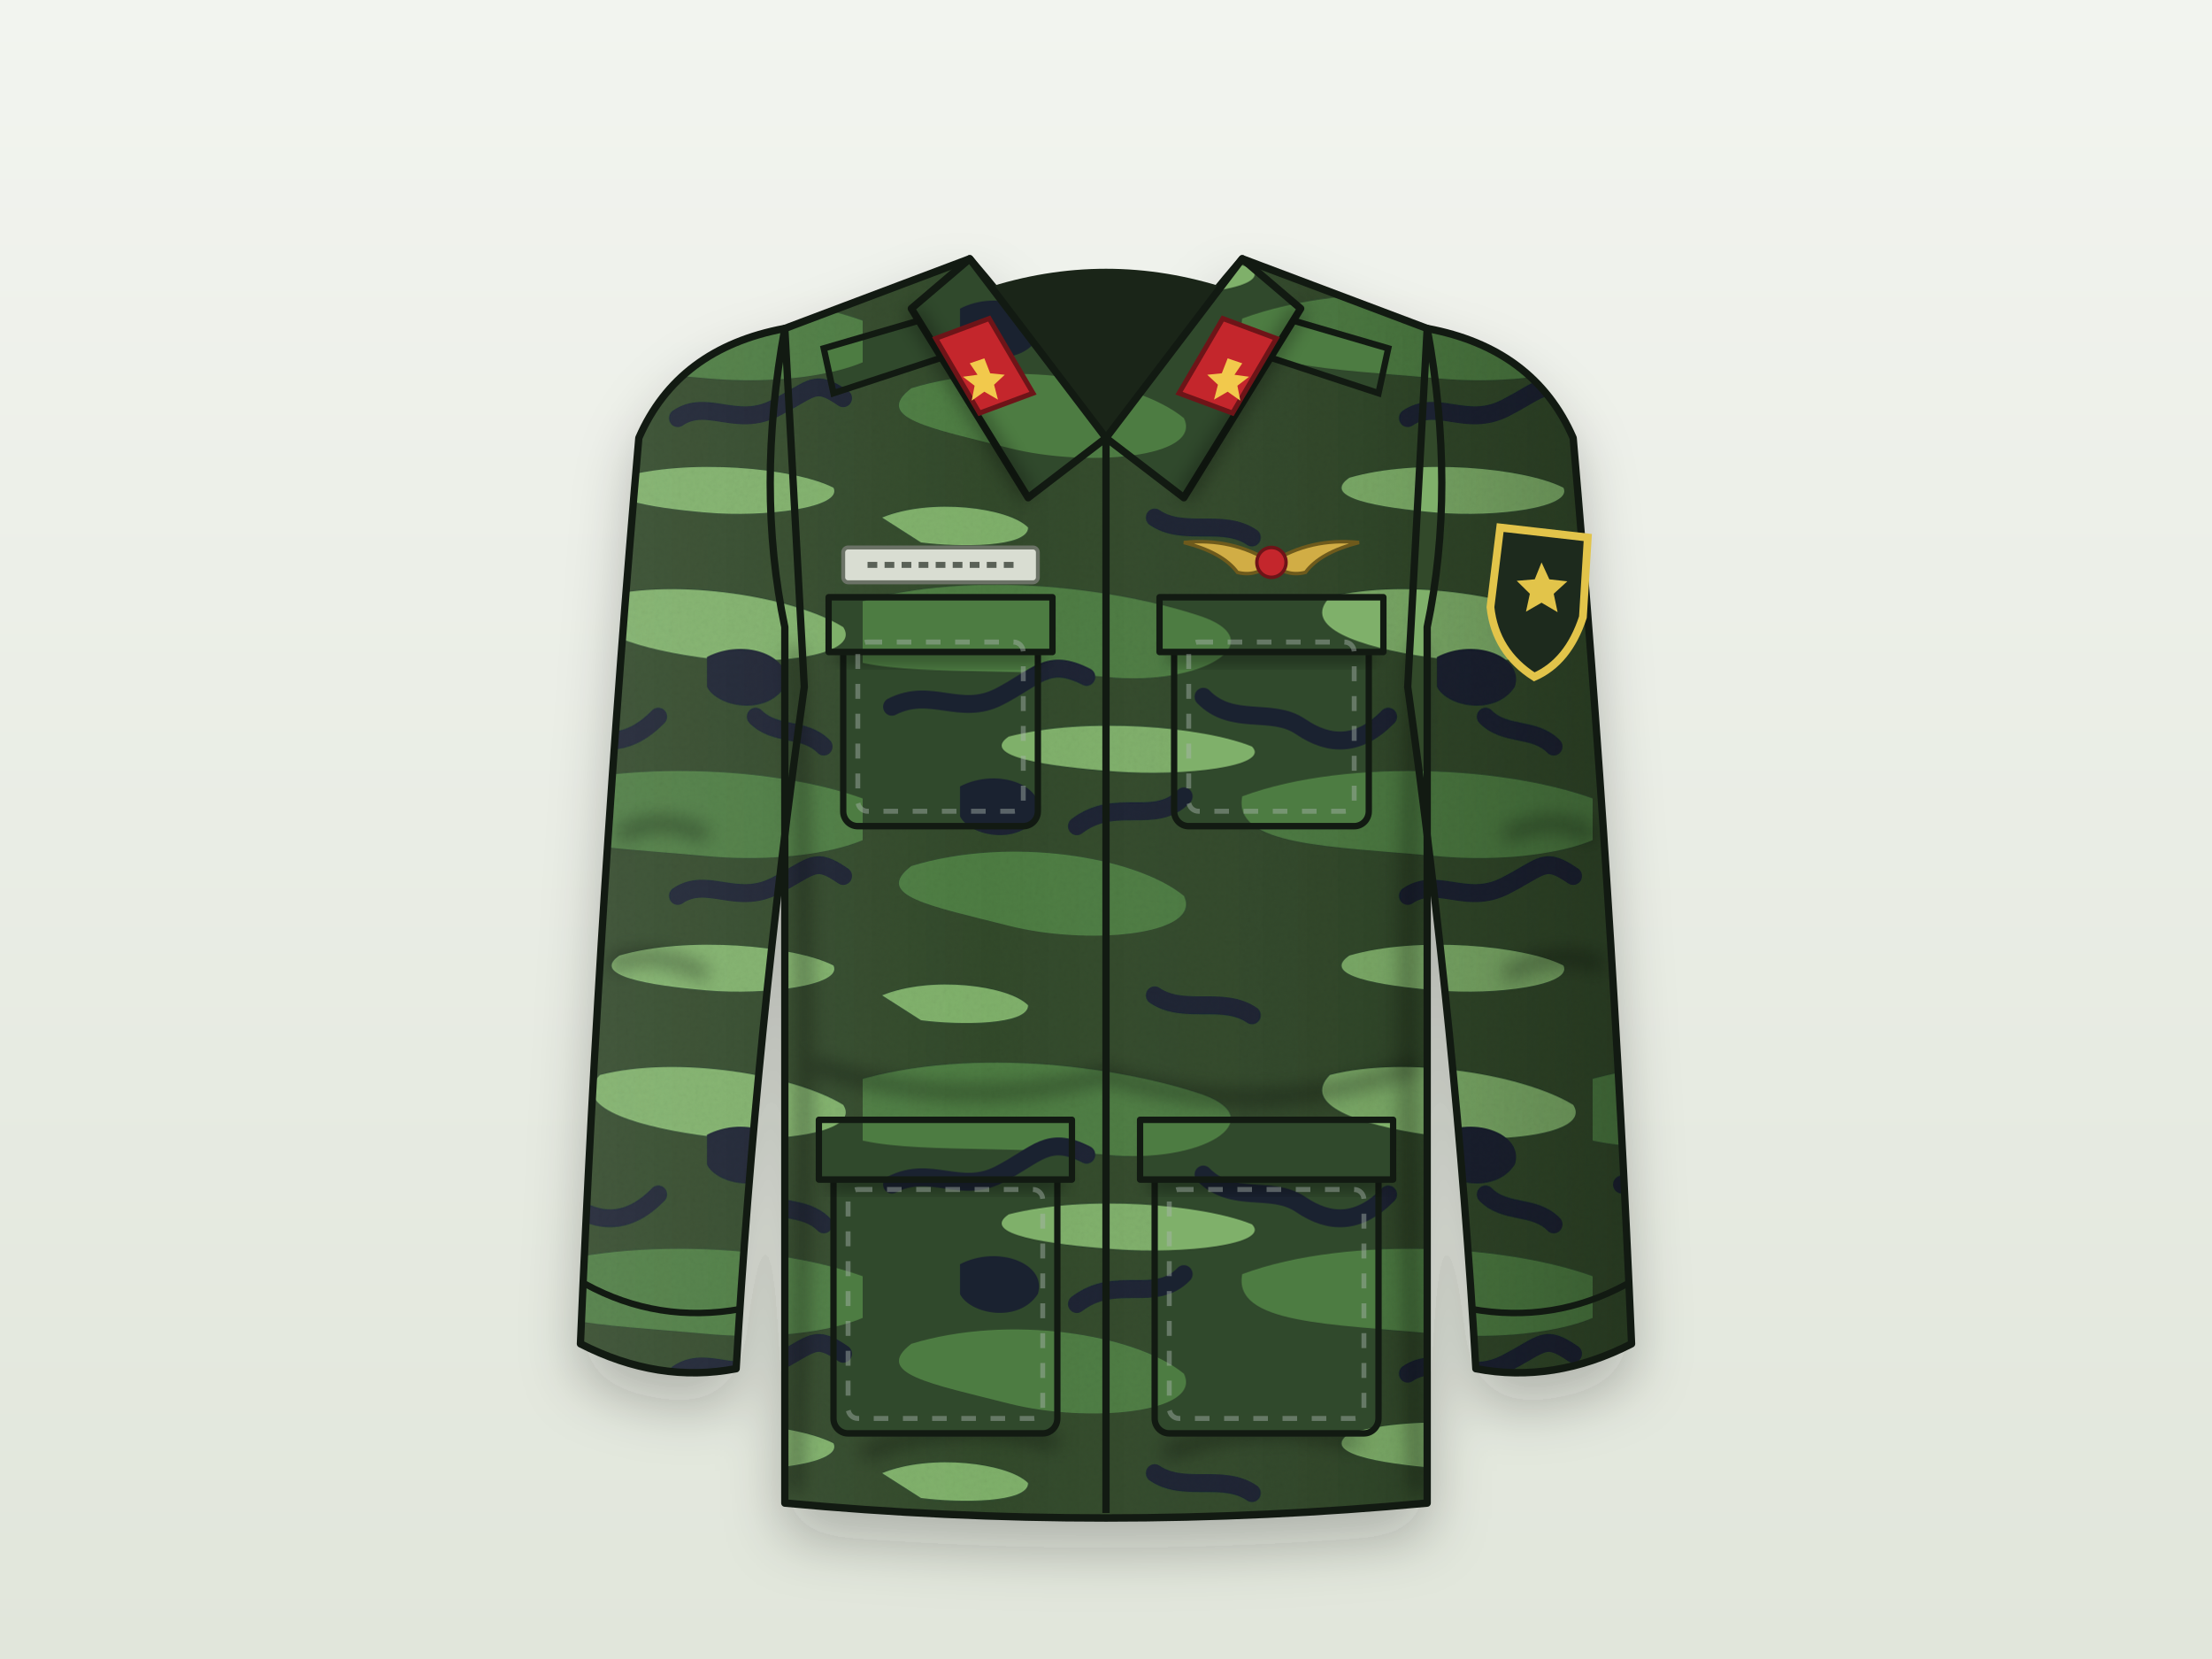
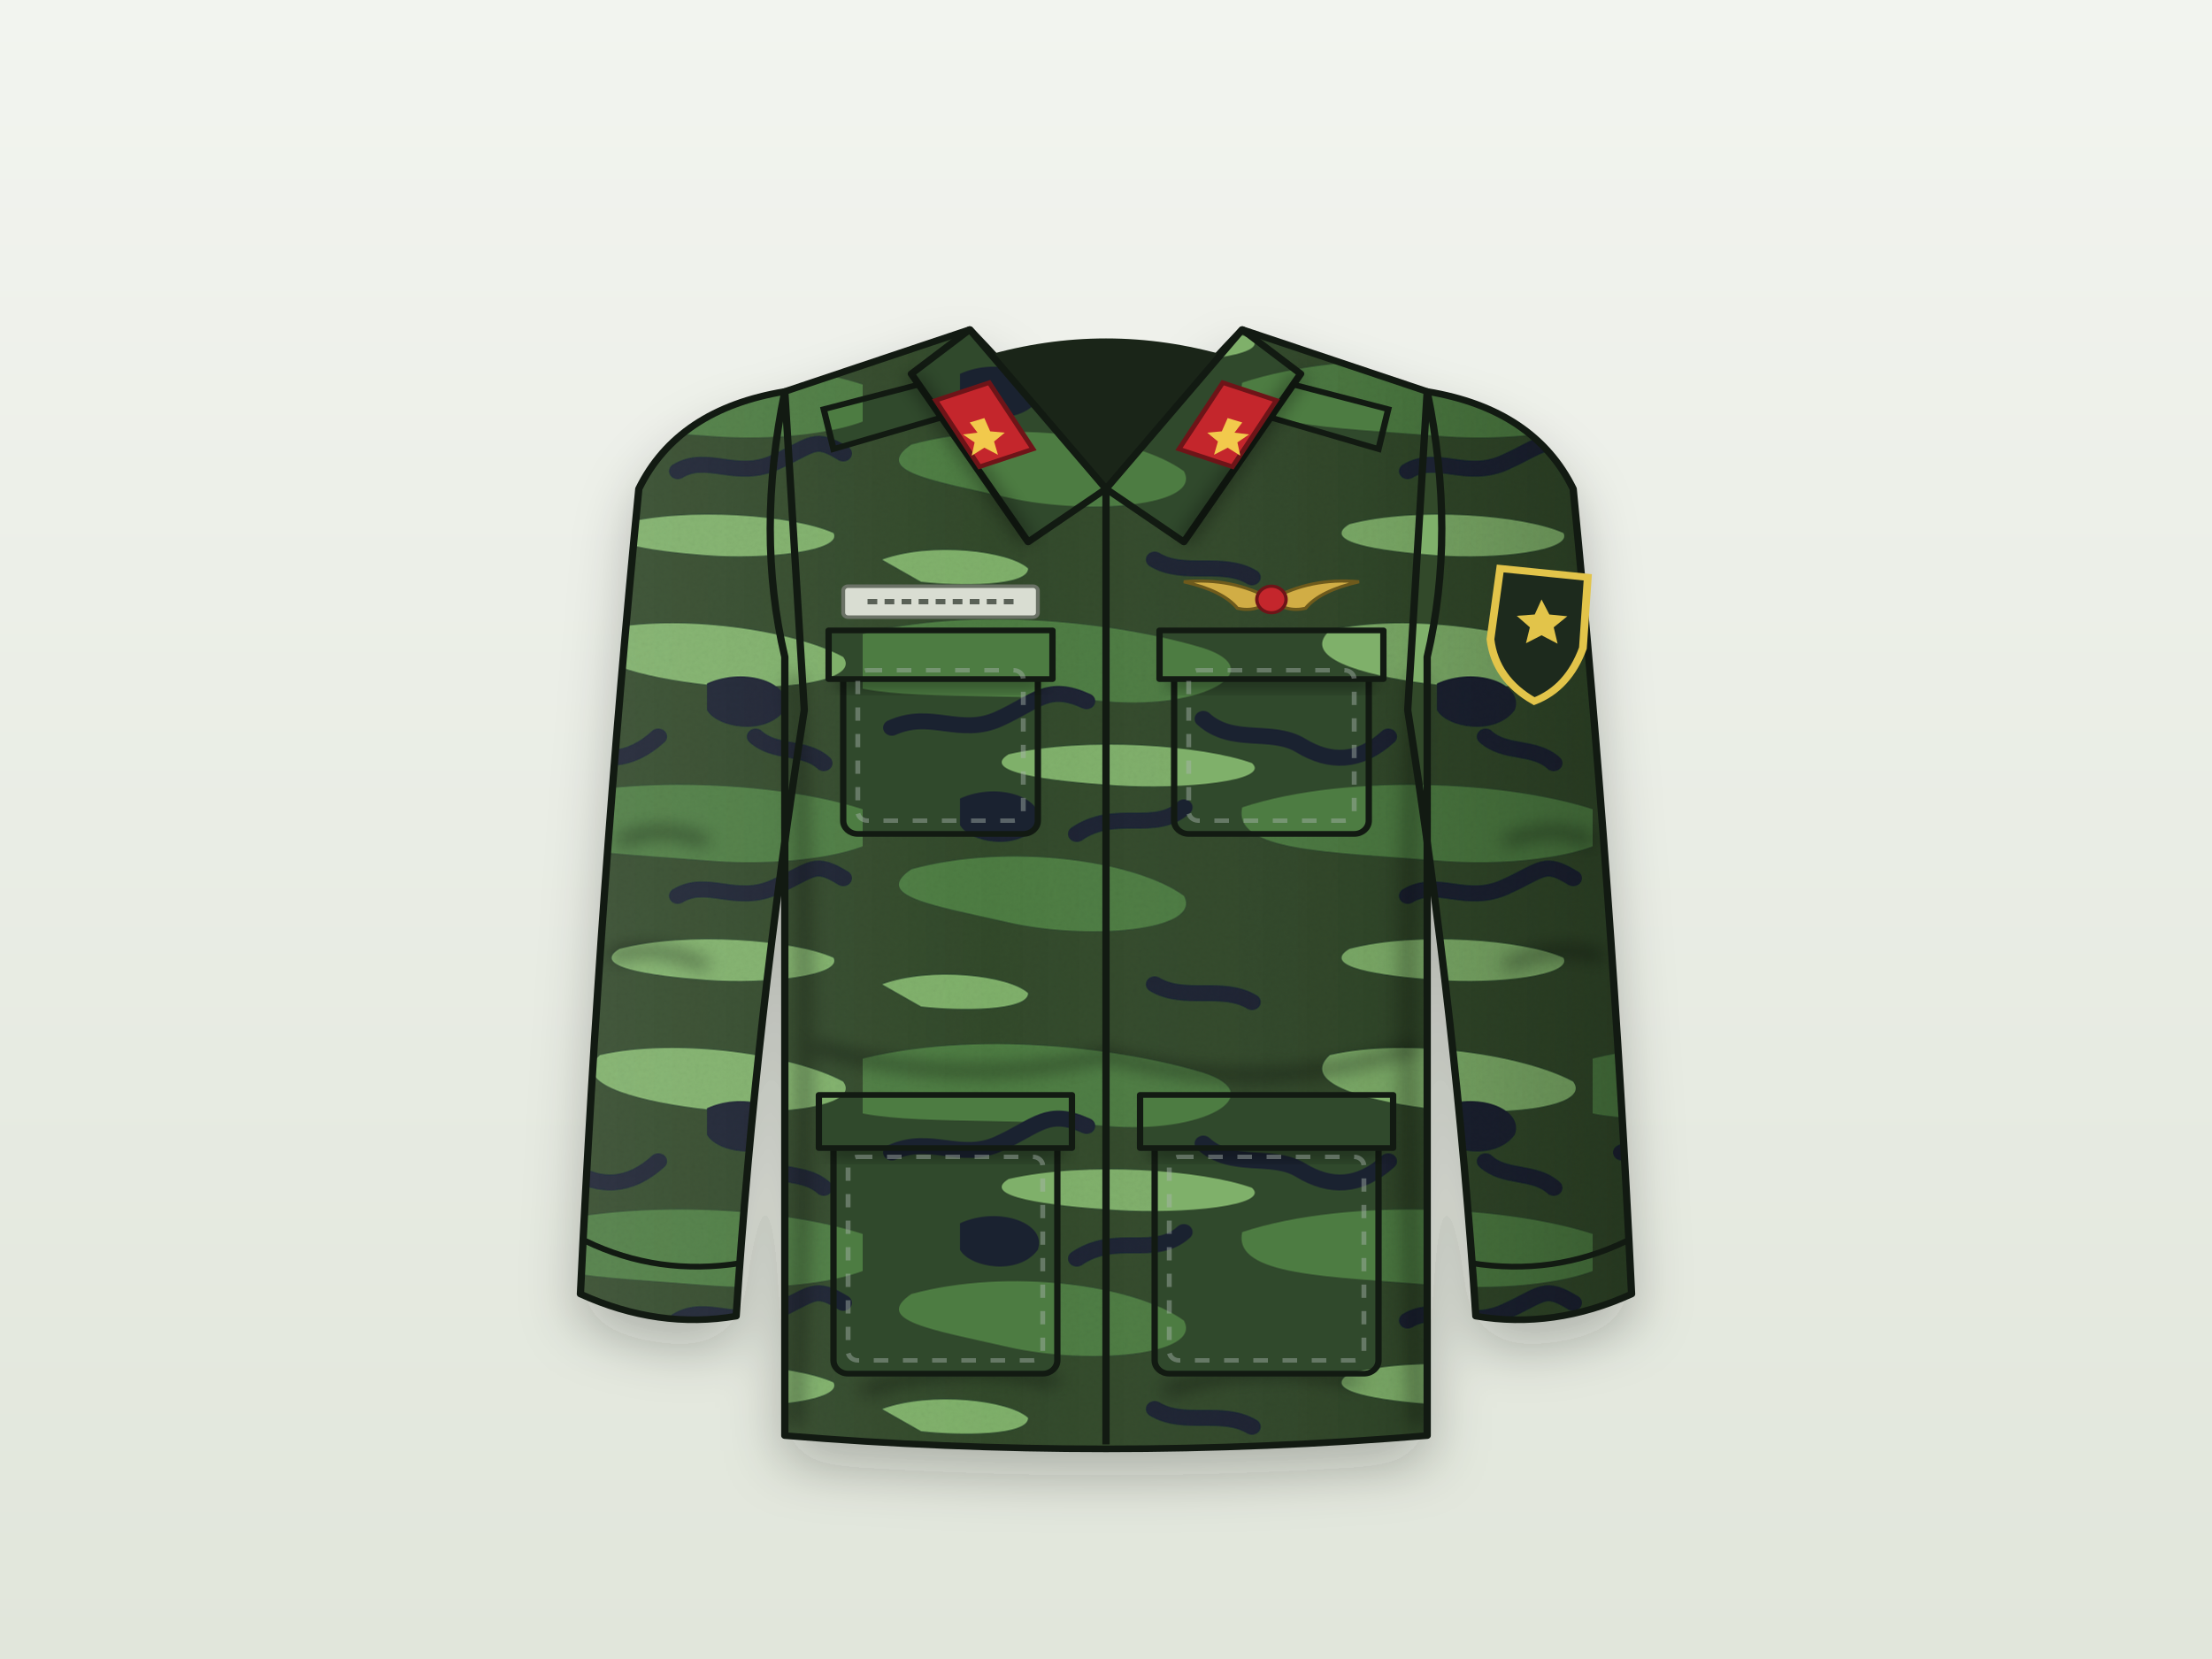
<svg xmlns="http://www.w3.org/2000/svg" viewBox="0 0 400 300" role="img" aria-label="Áo dã ngoại lục quân, vải rằn ri xanh đậm">
  <defs>
    <linearGradient id="bg" x1="0" y1="0" x2="0" y2="1">
      <stop offset="0" stop-color="#f2f4ef" />
      <stop offset="1" stop-color="#e1e6db" />
    </linearGradient>
    <pattern id="camo" width="150" height="96" patternUnits="userSpaceOnUse">
      <rect width="150" height="96" fill="#30492c" />
      <path d="M-4 8C20 0 52 4 70 10 84 15 70 24 50 22 28 20 6 22-4 18Z" fill="#4d7c42" />
      <path d="M78 46C100 38 136 40 154 48 160 54 140 60 118 58 96 56 76 56 78 46Z" fill="#4d7c42" />
      <path d="M10 60C30 54 56 58 66 66 70 74 46 76 30 72 14 68 2 66 10 60Z" fill="#4d7c42" />
      <path d="M96 6C112 2 136 6 146 12 150 18 130 20 116 18 102 16 90 12 96 6Z" fill="#7fb06a" />
      <path d="M30 34C46 30 70 32 80 36 84 40 66 42 52 41 38 40 24 38 30 34Z" fill="#7fb06a" />
      <path d="M100 78C114 74 136 76 144 80 146 84 130 86 118 85 106 84 94 82 100 78Z" fill="#7fb06a" />
      <path d="M4 86C14 82 30 84 34 88 34 92 20 92 12 91Z" fill="#7fb06a" />
      <g fill="none" stroke="#1a2230" stroke-width="3.6" stroke-linecap="round" stroke-linejoin="round">
        <path d="M6 28c8-4 14 2 22-2s10-8 18-4" />
        <path d="M70 26c6 6 14 2 20 6s12 4 18-2" />
        <path d="M44 52c8-6 16 0 22-6" />
        <path d="M112 66c6-4 12 2 20-2s8-6 14-2" />
        <path d="M60 86c6 4 14 0 20 4" />
        <path d="M128 30c4 4 10 2 14 6" />
      </g>
      <path d="M118 18C126 14 136 18 134 24 130 30 120 28 118 24Z" fill="#1a2230" />
      <path d="M20 44C28 40 38 44 36 50 32 56 22 54 20 50Z" fill="#1a2230" />
    </pattern>
    <linearGradient id="light" x1="0" x2="1">
      <stop offset="0" stop-color="#fff" stop-opacity=".1" />
      <stop offset=".4" stop-color="#fff" stop-opacity="0" />
      <stop offset=".75" stop-color="#000" stop-opacity=".08" />
      <stop offset="1" stop-color="#000" stop-opacity=".28" />
    </linearGradient>
    <linearGradient id="web" x1="0" y1="0" x2="0" y2="1">
      <stop offset="0" stop-color="#2f3f33" />
      <stop offset="1" stop-color="#18221b" />
    </linearGradient>
    <linearGradient id="buckle" x1="0" y1="0" x2="0" y2="1">
      <stop offset="0" stop-color="#3e4a40" />
      <stop offset="1" stop-color="#1c241e" />
    </linearGradient>
    <filter id="noise" x="0" y="0" width="100%" height="100%">
      <feTurbulence type="fractalNoise" baseFrequency="1.1" numOctaves="2" seed="4" stitchTiles="stitch" />
      <feColorMatrix type="saturate" values="0" />
    </filter>
    <filter id="soft">
      <feGaussianBlur stdDeviation="1.8" />
    </filter>
    <filter id="shadow" x="-20%" y="-20%" width="140%" height="140%">
      <feDropShadow dx="0" dy="6" stdDeviation="6" flood-color="#1b2418" flood-opacity=".28" />
    </filter>
    <path id="torso" d="M172 34L134 48Q128 80 134 108L134 284Q200 290 266 284L266 108Q272 80 266 48L228 34Q214 50 200 70Q186 50 172 34Z" />
    <path id="sleeveL" d="M134 48Q112 52 104 70Q96 160 92 252Q108 260 124 257Q128 190 138 120Z" />
    <path id="sleeveR" d="M266 48Q288 52 296 70Q304 160 308 252Q292 260 276 257Q272 190 262 120Z" />
    <clipPath id="clip">
      <use href="#torso" />
      <use href="#sleeveL" />
      <use href="#sleeveR" />
    </clipPath>
  </defs>
  <rect width="400" height="300" fill="url(#bg)" />
-   <g transform="translate(200 162) scale(.88 .9) translate(-200 -162)">
+   <g transform="translate(200 162) scale(.88 .8) translate(-200 -162)">
    <g filter="url(#shadow)">
      <use href="#sleeveL" fill="url(#camo)" />
      <use href="#sleeveR" fill="url(#camo)" />
      <use href="#torso" fill="url(#camo)" />
    </g>
    <g clip-path="url(#clip)">
      <rect x="80" y="20" width="240" height="280" fill="url(#light)" />
      <g fill="none" stroke="#000" stroke-opacity=".32" stroke-width="3" filter="url(#soft)">
        <path d="M136 112q4 70 0 170M264 112q-4 70 0 170" />
        <path d="M100 150q8-5 18 0M98 176q9-4 20 2M300 150q-8-5-18 0M302 176q-9-4-20 2" />
        <path d="M140 196q30 10 60 2q32 10 64-2" />
        <path d="M150 274q20-8 40-2M212 274q20-8 40-2" />
      </g>
      <rect x="80" y="20" width="240" height="280" filter="url(#noise)" opacity=".12" style="mix-blend-mode:multiply" />
    </g>
    <g fill="none" stroke="#121a12" stroke-width="1.5" stroke-linejoin="round">
      <use href="#sleeveL" />
      <use href="#sleeveR" />
      <use href="#torso" />
    </g>
    <path d="M93 240Q108 248 125 245M307 240Q292 248 275 245" fill="none" stroke="#121a12" stroke-width="1.3" />
    <path d="M281 88l18 2-1 16q-3 9-10 12-8-5-9-14z" fill="#1d2a1d" stroke="#e2c44a" stroke-width="1.6" />
    <path d="M289.5 95l1.6 3.4 3.7.4-2.8 2.5.8 3.7-3.3-1.9-3.2 1.8.8-3.6-2.7-2.6 3.7-.3z" fill="#e2c44a" />
    <g stroke="#121a12" stroke-width="1.3">
      <path d="M142 52l28-8 2 8-28 9z" fill="url(#camo)" />
      <path d="M258 52l-28-8-2 8 28 9z" fill="url(#camo)" />
      <circle cx="166" cy="49" r="2.2" fill="#1d261d" />
      <circle cx="234" cy="49" r="2.2" fill="#1d261d" />
    </g>
    <path d="M175 40Q200 32 225 40Q214 54 200 70Q186 54 175 40Z" fill="#1a2518" />
    <g stroke="#121a12" stroke-width="1.5" stroke-linejoin="round">
      <path d="M172 34Q186 52 200 70L184 82L160 44Z" fill="url(#camo)" />
      <path d="M228 34Q214 52 200 70L216 82L240 44Z" fill="url(#camo)" />
    </g>
    <path d="M184 82L160 44M216 82L240 44" stroke="#000" stroke-opacity=".35" stroke-width="3" filter="url(#soft)" />
    <path d="M165 50l11-4 9 15-11 4z" fill="#c4262c" stroke="#6e1418" />
    <path d="M235 50l-11-4-9 15 11 4z" fill="#c4262c" stroke="#6e1418" />
    <path d="M172 55l3-1 1.2 3 3 .3-2.2 2 .8 3-2.8-1.6-2.6 1.8.6-3-2.4-1.8 3-.4z" fill="#f2c94c" />
    <path d="M228 55l-3-1-1.2 3-3 .3 2.2 2-.8 3 2.8-1.6 2.6 1.8-.6-3 2.4-1.8-3-.4z" fill="#f2c94c" />
    <path d="M200 70V286" stroke="#121a12" stroke-width="1.5" />
    <rect x="146" y="92" width="40" height="7" rx="1" fill="#d9ddd2" stroke="#6b7266" stroke-width=".8" />
    <path d="M151 95.5h30" stroke="#5a6157" stroke-width="1.2" stroke-dasharray="2 1.5" />
    <path d="M234 95q-8-5-18-4 8 2 11 6 4 1 7-2zM234 95q8-5 18-4-8 2-11 6-4 1-7-2z" fill="#d1ad45" stroke="#6e5a1c" stroke-width=".7" />
    <circle cx="234" cy="95" r="3" fill="#c4262c" stroke="#6e1418" stroke-width=".7" />
    <g stroke="#121a12" stroke-width="1.3" stroke-linejoin="round">
      <rect x="146" y="108" width="40" height="40" rx="3" fill="url(#camo)" />
      <rect x="214" y="108" width="40" height="40" rx="3" fill="url(#camo)" />
    </g>
    <g fill="#000" opacity=".3" filter="url(#soft)">
      <rect x="145" y="111" width="42" height="5" />
      <rect x="213" y="111" width="42" height="5" />
    </g>
    <g stroke="#121a12" stroke-width="1.3" stroke-linejoin="round">
      <path d="M143 102h46v11H143z" fill="url(#camo)" />
      <path d="M211 102h46v11H211z" fill="url(#camo)" />
    </g>
    <g stroke="#121a12" stroke-width="1.3" stroke-linejoin="round">
      <rect x="144" y="214" width="46" height="56" rx="3" fill="url(#camo)" />
      <rect x="210" y="214" width="46" height="56" rx="3" fill="url(#camo)" />
    </g>
    <g fill="#000" opacity=".3" filter="url(#soft)">
      <rect x="143" y="217" width="48" height="5" />
      <rect x="209" y="217" width="48" height="5" />
    </g>
    <g stroke="#121a12" stroke-width="1.3" stroke-linejoin="round">
      <path d="M141 207h52v12H141z" fill="url(#camo)" />
      <path d="M207 207h52v12H207z" fill="url(#camo)" />
    </g>
    <g fill="none" stroke="#a9b5ad" stroke-opacity=".45" stroke-dasharray="3 3">
      <rect x="149" y="111" width="34" height="34" rx="2" />
      <rect x="217" y="111" width="34" height="34" rx="2" />
      <rect x="147" y="221" width="40" height="46" rx="2" />
      <rect x="213" y="221" width="40" height="46" rx="2" />
    </g>
  </g>
</svg>
